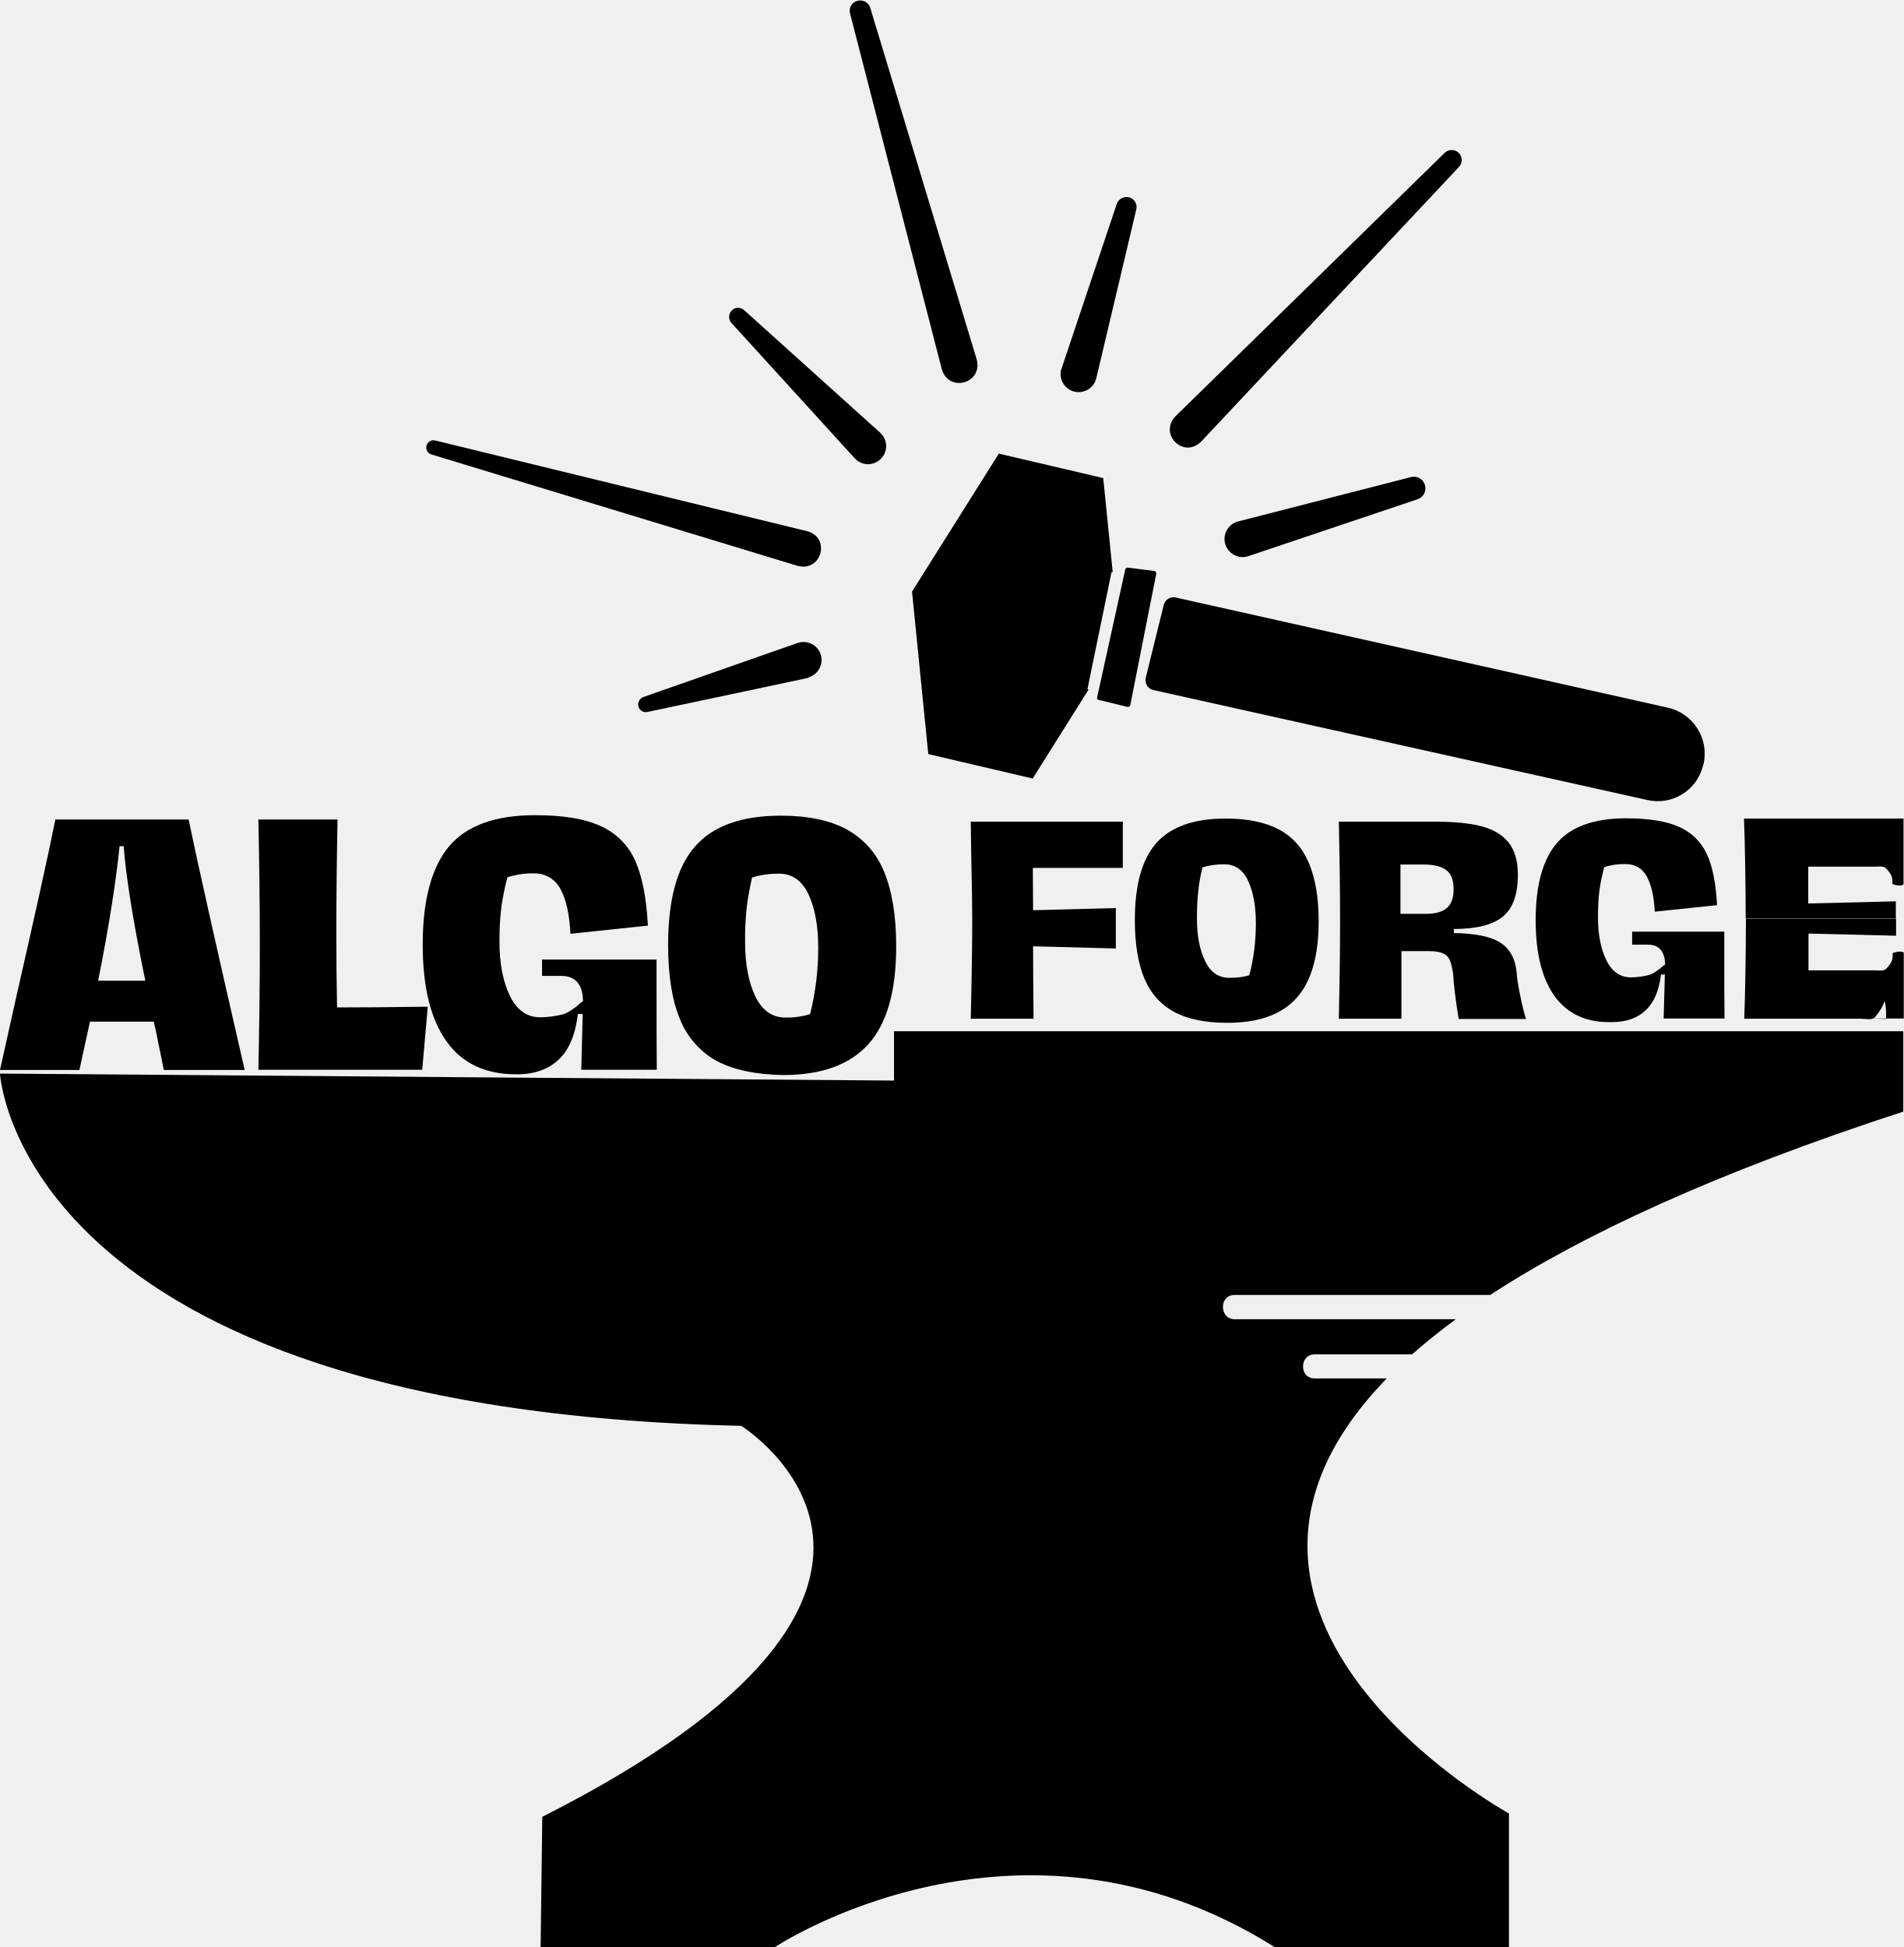
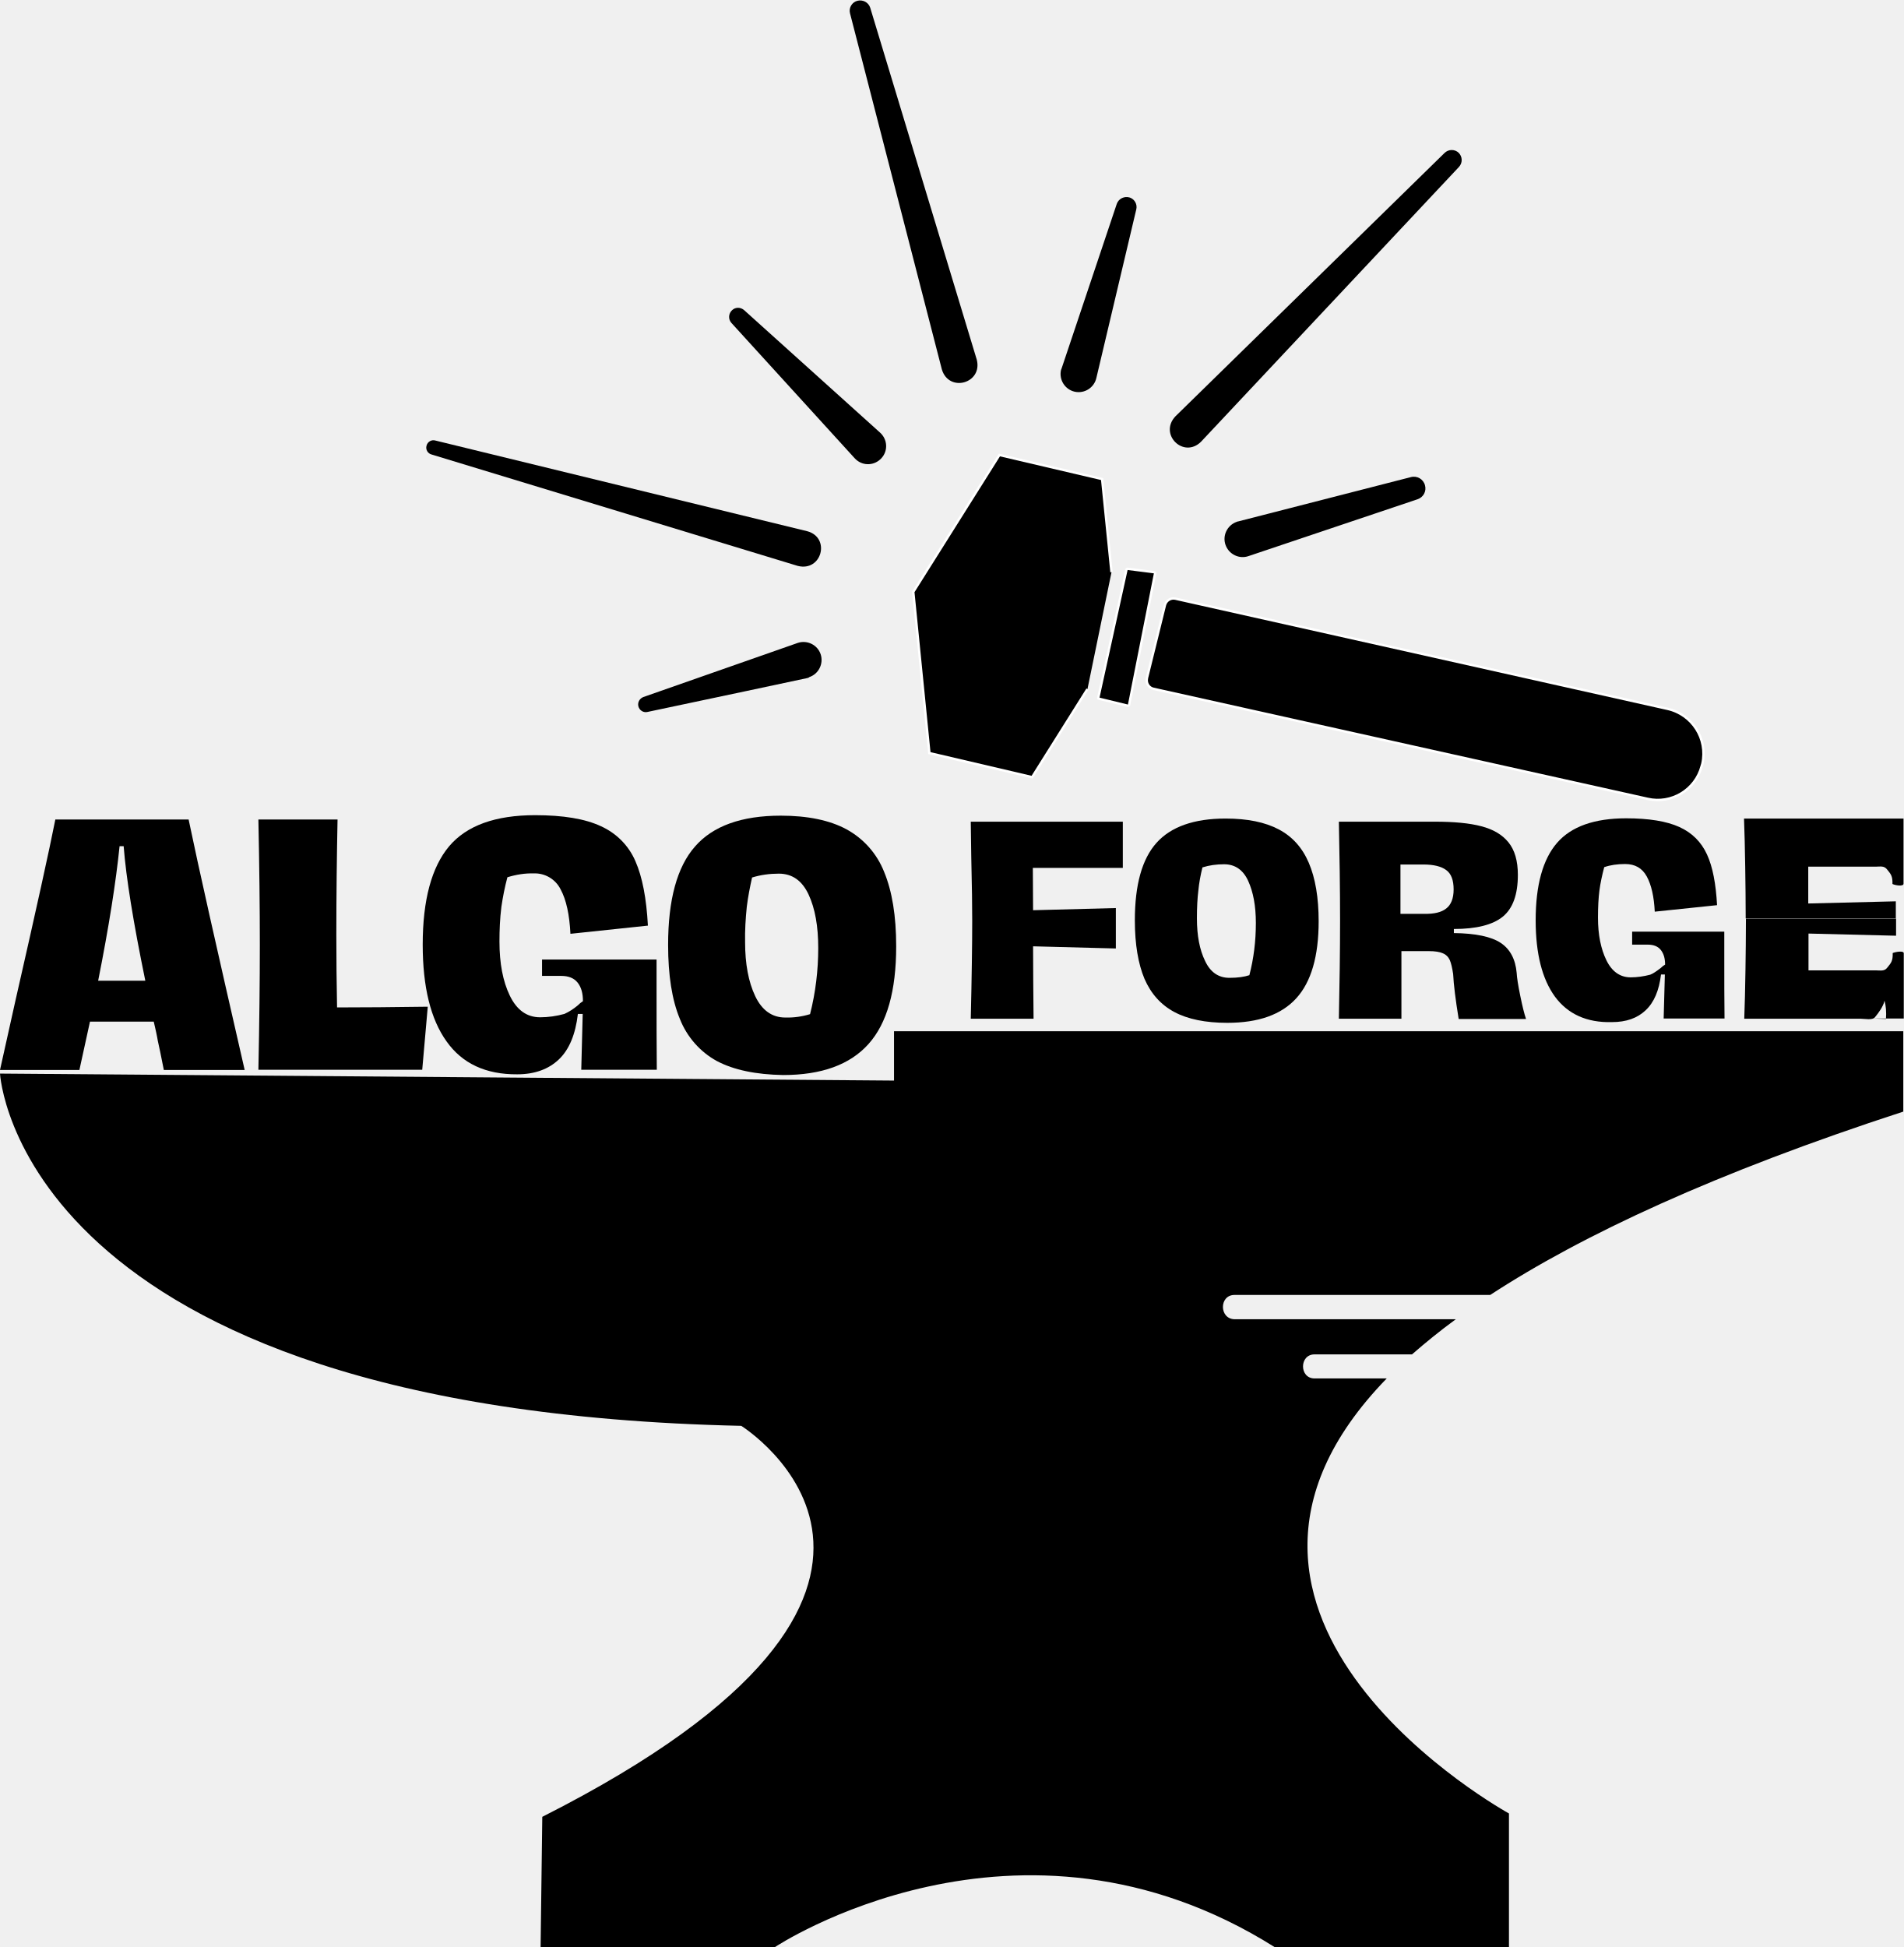
<svg xmlns="http://www.w3.org/2000/svg" version="1.1" id="Calque_1" x="0px" y="0px" viewBox="0 0 791.3 809.2" style="enable-background:new 0 0 791.3 809.2;" xml:space="preserve">
  <style type="text/css">
- 	.st0{stroke:#000000;stroke-miterlimit:10;}
+ 	.st0{stroke:#ffffff;stroke-miterlimit:10;}
	.st1{fill:none;}
	.st2{enable-background:new    ;}
- </style>
+ 	</style>
  <g id="Marteau">
    <path class="st0" d="M684.8,332l-205.3-45.7c-2-0.4-3.2-2.4-2.8-4.3c0,0,0,0,0-0.1l7.5-30.4c0.5-1.9,2.4-3.1,4.3-2.7l204.6,45.8   c10.3,2.3,16.8,12.5,14.5,22.8c-0.1,0.3-0.2,0.7-0.3,1l0,0C704.7,328.3,694.7,334.3,684.8,332z" />
    <path class="st0" d="M456.8,290.4l11.9,2.9c0.3,0.1,0.5-0.1,0.6-0.3c0,0,0,0,0,0l10.8-54.6c0.1-0.3-0.1-0.5-0.4-0.6c0,0,0,0,0,0   l-11-1.4c-0.2,0-0.5,0.1-0.5,0.4l-11.7,53.2C456.4,290.1,456.5,290.4,456.8,290.4C456.8,290.4,456.8,290.4,456.8,290.4z" />
    <polyline class="st0" points="452,286.4 429,323 386.3,313 379.6,246 415.4,189.1 458.1,199.1 462,237.8  " />
    <line class="st1" x1="516.8" y1="223.9" x2="587.7" y2="202.8" />
    <path d="M514.7,216.7l71.7-18.4c2.6-0.7,5.2,0.8,5.9,3.4c0.7,2.5-0.7,5-3.1,5.8L519,231.1c-3.9,1.4-8.2-0.7-9.6-4.6   s0.7-8.2,4.6-9.6C514.2,216.8,514.5,216.7,514.7,216.7L514.7,216.7z" />
    <line class="st1" x1="493.9" y1="178.3" x2="603.4" y2="66.5" />
    <path d="M488.5,173.1L600.4,63.6c1.6-1.6,4.2-1.7,5.9-0.1c1.6,1.6,1.7,4.2,0.1,5.9l0,0L499.2,183.6   C492,190.7,481.6,180.6,488.5,173.1L488.5,173.1z" />
    <line class="st1" x1="448.5" y1="155.1" x2="468.2" y2="85.9" />
    <path d="M441.3,153l22.9-68.3c0.8-2.2,3.2-3.3,5.4-2.6c2,0.7,3.2,2.8,2.7,4.9l-16.6,70.1c-0.9,4-4.9,6.6-9,5.7   c-4-0.9-6.6-4.9-5.7-9C441.1,153.6,441.2,153.3,441.3,153L441.3,153z" />
    <line class="st1" x1="398.7" y1="151.5" x2="357.5" y2="4.3" />
    <path d="M391.5,153.6L353.3,5.5c-0.6-2.3,0.9-4.7,3.2-5.2c2.2-0.5,4.5,0.7,5.2,2.9L406,149.5C408.5,159.3,394.5,163.3,391.5,153.6   L391.5,153.6z" />
    <line class="st1" x1="360.5" y1="185.1" x2="306.6" y2="131.6" />
    <path d="M355.2,190.4L304,134.2c-1.4-1.6-1.2-3.9,0.3-5.3c1.4-1.3,3.5-1.3,5,0l56.5,50.9c3.1,2.8,3.4,7.5,0.6,10.6   c-2.8,3.1-7.5,3.4-10.6,0.6C355.6,190.8,355.4,190.6,355.2,190.4z" />
    <line class="st1" x1="333.6" y1="227.9" x2="180.2" y2="185.9" />
    <path d="M331.6,235.2l-152.2-46.3c-1.6-0.4-2.6-2.1-2.1-3.7c0.4-1.6,2.1-2.6,3.7-2.1l154.6,37.7   C345.3,223.5,341.6,237.7,331.6,235.2L331.6,235.2z" />
    <line class="st1" x1="333.6" y1="274.6" x2="268.2" y2="292.9" />
    <path d="M335.6,281.8l-26.3,5.6l-40.2,8.5c-1.7,0.4-3.4-0.7-3.8-2.5c-0.3-1.6,0.6-3.1,2.1-3.7l64.2-22.5c3.9-1.3,8.2,0.8,9.5,4.7   s-0.8,8.2-4.7,9.5C336.1,281.7,335.9,281.7,335.6,281.8L335.6,281.8z" />
  </g>
  <g id="AlgoForge">
    <path d="M68.1,444.7c-1.2-6-2-10-2.5-12.1c-0.2-1.1-0.4-2.3-0.7-3.6s-0.6-2.8-1-4.4H37.4L33,444.7H0l6.5-29.2   c8.6-37.7,14.1-62.7,16.5-74.9h55.4c4,19.3,11.8,54,23.3,104.1H68.1z M60.4,407.6c-5-24.3-8-42.9-9-55.9h-1.7   c-1.5,14.7-4.4,33.3-8.9,55.9H60.4z" />
    <path d="M108,392.7c0-15.3-0.2-32.7-0.6-52.1h32.9c-0.3,15.4-0.5,31.4-0.5,48c0,10.1,0.1,20.1,0.3,30.1c10.6,0,23.2-0.1,37.7-0.3   l-2.3,26.2h-68.1C107.8,425.3,108,408,108,392.7z" />
    <path d="M185.6,432.8c-6.6-9.2-9.9-22.6-9.9-40.2c0-18.6,3.7-32.2,11-40.9c7.3-8.6,19.2-12.9,35.7-12.9c11.7,0,20.8,1.5,27.4,4.6   c6.4,2.9,11.5,8,14.3,14.5c2.9,6.6,4.6,15.5,5.2,26.8l-32.2,3.4c-0.4-7.9-1.7-14.1-4.1-18.5c-2.1-4.2-6.5-6.8-11.2-6.6   c-3.7-0.1-7.3,0.5-10.9,1.6c-1.1,4.1-1.9,8.2-2.5,12.3c-0.6,4.8-0.8,9.6-0.8,14.4c0,9,1.4,16.5,4.3,22.5c2.9,6,7.1,9,12.6,9   c3.4,0,6.8-0.5,10.1-1.4c2-0.9,3.8-2.1,5.5-3.5c0.7-0.7,1.4-1.3,2.2-1.8c0-3.3-0.7-5.8-2.2-7.7c-1.5-1.9-3.8-2.8-6.8-2.8h-8v-6.8   h47.6v12.4c0,12.7,0,23.9,0.1,33.4h-31.4l0.6-23.2h-2c-1,8.5-3.6,14.8-7.9,18.9c-4.3,4.1-10.1,6.2-17.3,6.2   C201.9,446.6,192.1,442,185.6,432.8z" />
    <path d="M298,441c-7-3.8-12.5-10.1-15.4-17.5c-3.3-7.9-4.9-18.2-4.9-30.8c0-18.7,3.7-32.4,11.2-40.9c7.4-8.5,19.3-12.8,35.6-12.8   c11.2,0,20.4,1.9,27.4,5.7c7.1,3.9,12.6,10.1,15.6,17.7c3.3,8,5,18.2,5,30.9c0,18.5-3.8,32-11.5,40.6c-7.7,8.6-19.5,12.9-35.5,12.9   C314.2,446.6,305,444.7,298,441z M336.7,421.5c2.3-9,3.4-18.3,3.4-27.5c0-9-1.3-16.4-4-22.2c-2.7-5.8-6.8-8.7-12.4-8.7   c-3.8,0-7.5,0.5-11.1,1.6c-0.9,4-1.7,8.1-2.2,12.2c-0.5,4.9-0.8,9.8-0.7,14.7c0,9,1.4,16.5,4.2,22.4s7,8.9,12.5,8.9   C330,423,333.4,422.5,336.7,421.5z" />
    <path d="M778.3,423.3h13v-11.8c0-2,0-14.4,0-15.3c0-1.2-3.4-0.6-4.6-0.1c0.1,3.4-0.7,4.1-2.2,6c-1.3,1.7-2.8,1.2-4.9,1.2h-27.9V388   l36.4,0.9v-7.1h-62.4c0,7.2-0.1,14.5-0.2,21.5c-0.1,7.7-0.3,14.4-0.5,20.1h48.5c1.5,0,4.8,0.7,5.8-0.6c1.5-1.8,3.5-4.5,4-6.9   c0.3,1.1,0.5,2.3,0.6,3.5c0.1,1.4,0.1,2.7,0,4.1" />
    <path d="M786.6,367.4c0.1-3.4-0.7-4.1-2.2-6c-1.3-1.7-2.8-1.2-4.9-1.2h-27.9v15.3l36.4-0.9v7.1h-62.4c0-7.2-0.1-14.4-0.2-21.4   c-0.1-7.7-0.3-14.4-0.5-20.1h66.3V352c0,2,0,14.4,0,15.3C791.2,368.5,787.8,368,786.6,367.4z" />
    <g class="st2">
      <path d="M404.1,382.6c0-5.5-0.1-14.4-0.4-26.8c-0.1-7.5-0.2-12.2-0.2-14.3h63.2v19.2h-37.4l0.1,17.6l34.4-0.9v16.8l-34.4-0.9    c0,8.5,0.1,18.5,0.2,30.1h-26.1C403.9,406.2,404.1,392.5,404.1,382.6z" />
    </g>
    <g class="st2">
      <path d="M488.1,420.6c-5.6-3-9.7-7.6-12.4-13.8c-2.6-6.2-4-14.3-4-24.3c0-14.8,3-25.5,9-32.2c6-6.7,15.6-10.1,28.7-10.1    c9.1,0,16.4,1.5,22.1,4.5c5.7,3,9.8,7.6,12.5,13.9c2.7,6.3,4.1,14.4,4.1,24.3c0,14.5-3.1,25.2-9.3,32    c-6.2,6.8-15.7,10.2-28.7,10.2C501.1,425.1,493.7,423.6,488.1,420.6z M519.3,405.3c1.8-6.9,2.7-14.1,2.7-21.7    c0-7.1-1.1-12.9-3.2-17.5c-2.1-4.6-5.5-6.9-10-6.9c-3.2,0-6.1,0.4-9,1.3c-0.8,3.2-1.4,6.4-1.7,9.6c-0.4,3.2-0.6,7-0.6,11.6    c0,7.1,1.1,13,3.4,17.7c2.2,4.7,5.6,7,10.1,7C514.5,406.4,517.2,406,519.3,405.3z" />
      <path d="M557,382.6c0-13-0.2-26.7-0.5-41.1h39.9c7.9,0,14.4,0.6,19.3,1.9c5,1.3,8.7,3.5,11.3,6.7c2.6,3.2,3.9,7.7,3.9,13.5    c0,8.2-2.1,14-6.3,17.4c-4.2,3.4-11,5.1-20.3,5.1v1.7c9.1,0.1,15.6,1.5,19.5,4.1c3.9,2.6,6.1,6.8,6.6,12.4c0.1,2,0.6,5.2,1.5,9.6    c0.9,4.4,1.7,7.6,2.4,9.6h-28c-1.3-8-2.1-14.3-2.3-18.7c-0.4-2.5-0.8-4.4-1.4-5.8c-0.6-1.3-1.6-2.3-2.9-2.8    c-1.3-0.6-3.3-0.9-5.8-0.9h-11.4v8.9v19.2h-26C556.8,409.1,557,395.5,557,382.6z M601.1,377.6c2-1.5,3.1-4.2,3.1-7.9    c0-3.9-1-6.6-3.1-8.1c-2-1.5-5.2-2.3-9.4-2.3h-9.6v20.5h9.8C596,379.9,599.1,379.2,601.1,377.6z" />
      <path d="M646.3,414.2c-5.3-7.3-8-17.8-8-31.7c0-14.7,3-25.4,8.9-32.2c5.9-6.8,15.5-10.2,28.7-10.2c9.4,0,16.8,1.2,22.1,3.6    c5.3,2.4,9.1,6.2,11.5,11.4c2.4,5.2,3.7,12.2,4.2,21.1l-25.9,2.7c-0.3-6.2-1.4-11.1-3.3-14.6c-1.9-3.5-4.9-5.2-9-5.2    c-3.2,0-6.1,0.4-8.7,1.3c-0.9,3.4-1.6,6.6-2,9.7c-0.4,3.1-0.6,6.9-0.6,11.3c0,7.1,1.2,13,3.5,17.7s5.7,7.1,10.1,7.1    c2.7,0,5.4-0.4,8.1-1.1c1.1-0.4,2.6-1.4,4.4-2.8c0.5-0.5,1.1-1,1.8-1.4c0-2.6-0.6-4.6-1.8-6.1c-1.2-1.5-3-2.2-5.5-2.2h-6.4v-5.4    h38.3v9.8c0,10,0,18.8,0.1,26.3h-25.3l0.5-18.3h-1.6c-0.8,6.7-2.9,11.6-6.4,14.9c-3.5,3.3-8.1,4.9-14,4.9    C659.5,425.1,651.6,421.4,646.3,414.2z" />
    </g>
  </g>
  <g id="Anvil">
    <path d="M513.1,538.2h106.3c38.3-25,93.7-50.8,171.7-76.2v-33.4H371.6v20.5L0,446.2c0,0,7.3,139.8,308.1,146.4   c0,0,106.9,66.6-82.7,162.5l-0.7,54.2H322c0,0,101-67.3,207.9,0h97.3v-55.6c0,0-147.7-81.1-50.8-180.8h-30c-6.4,0-6.4-10,0-10h40.5   c5.5-4.8,11.5-9.7,18.2-14.6h-91.9C506.7,548.2,506.7,538.2,513.1,538.2z" />
  </g>
</svg>
